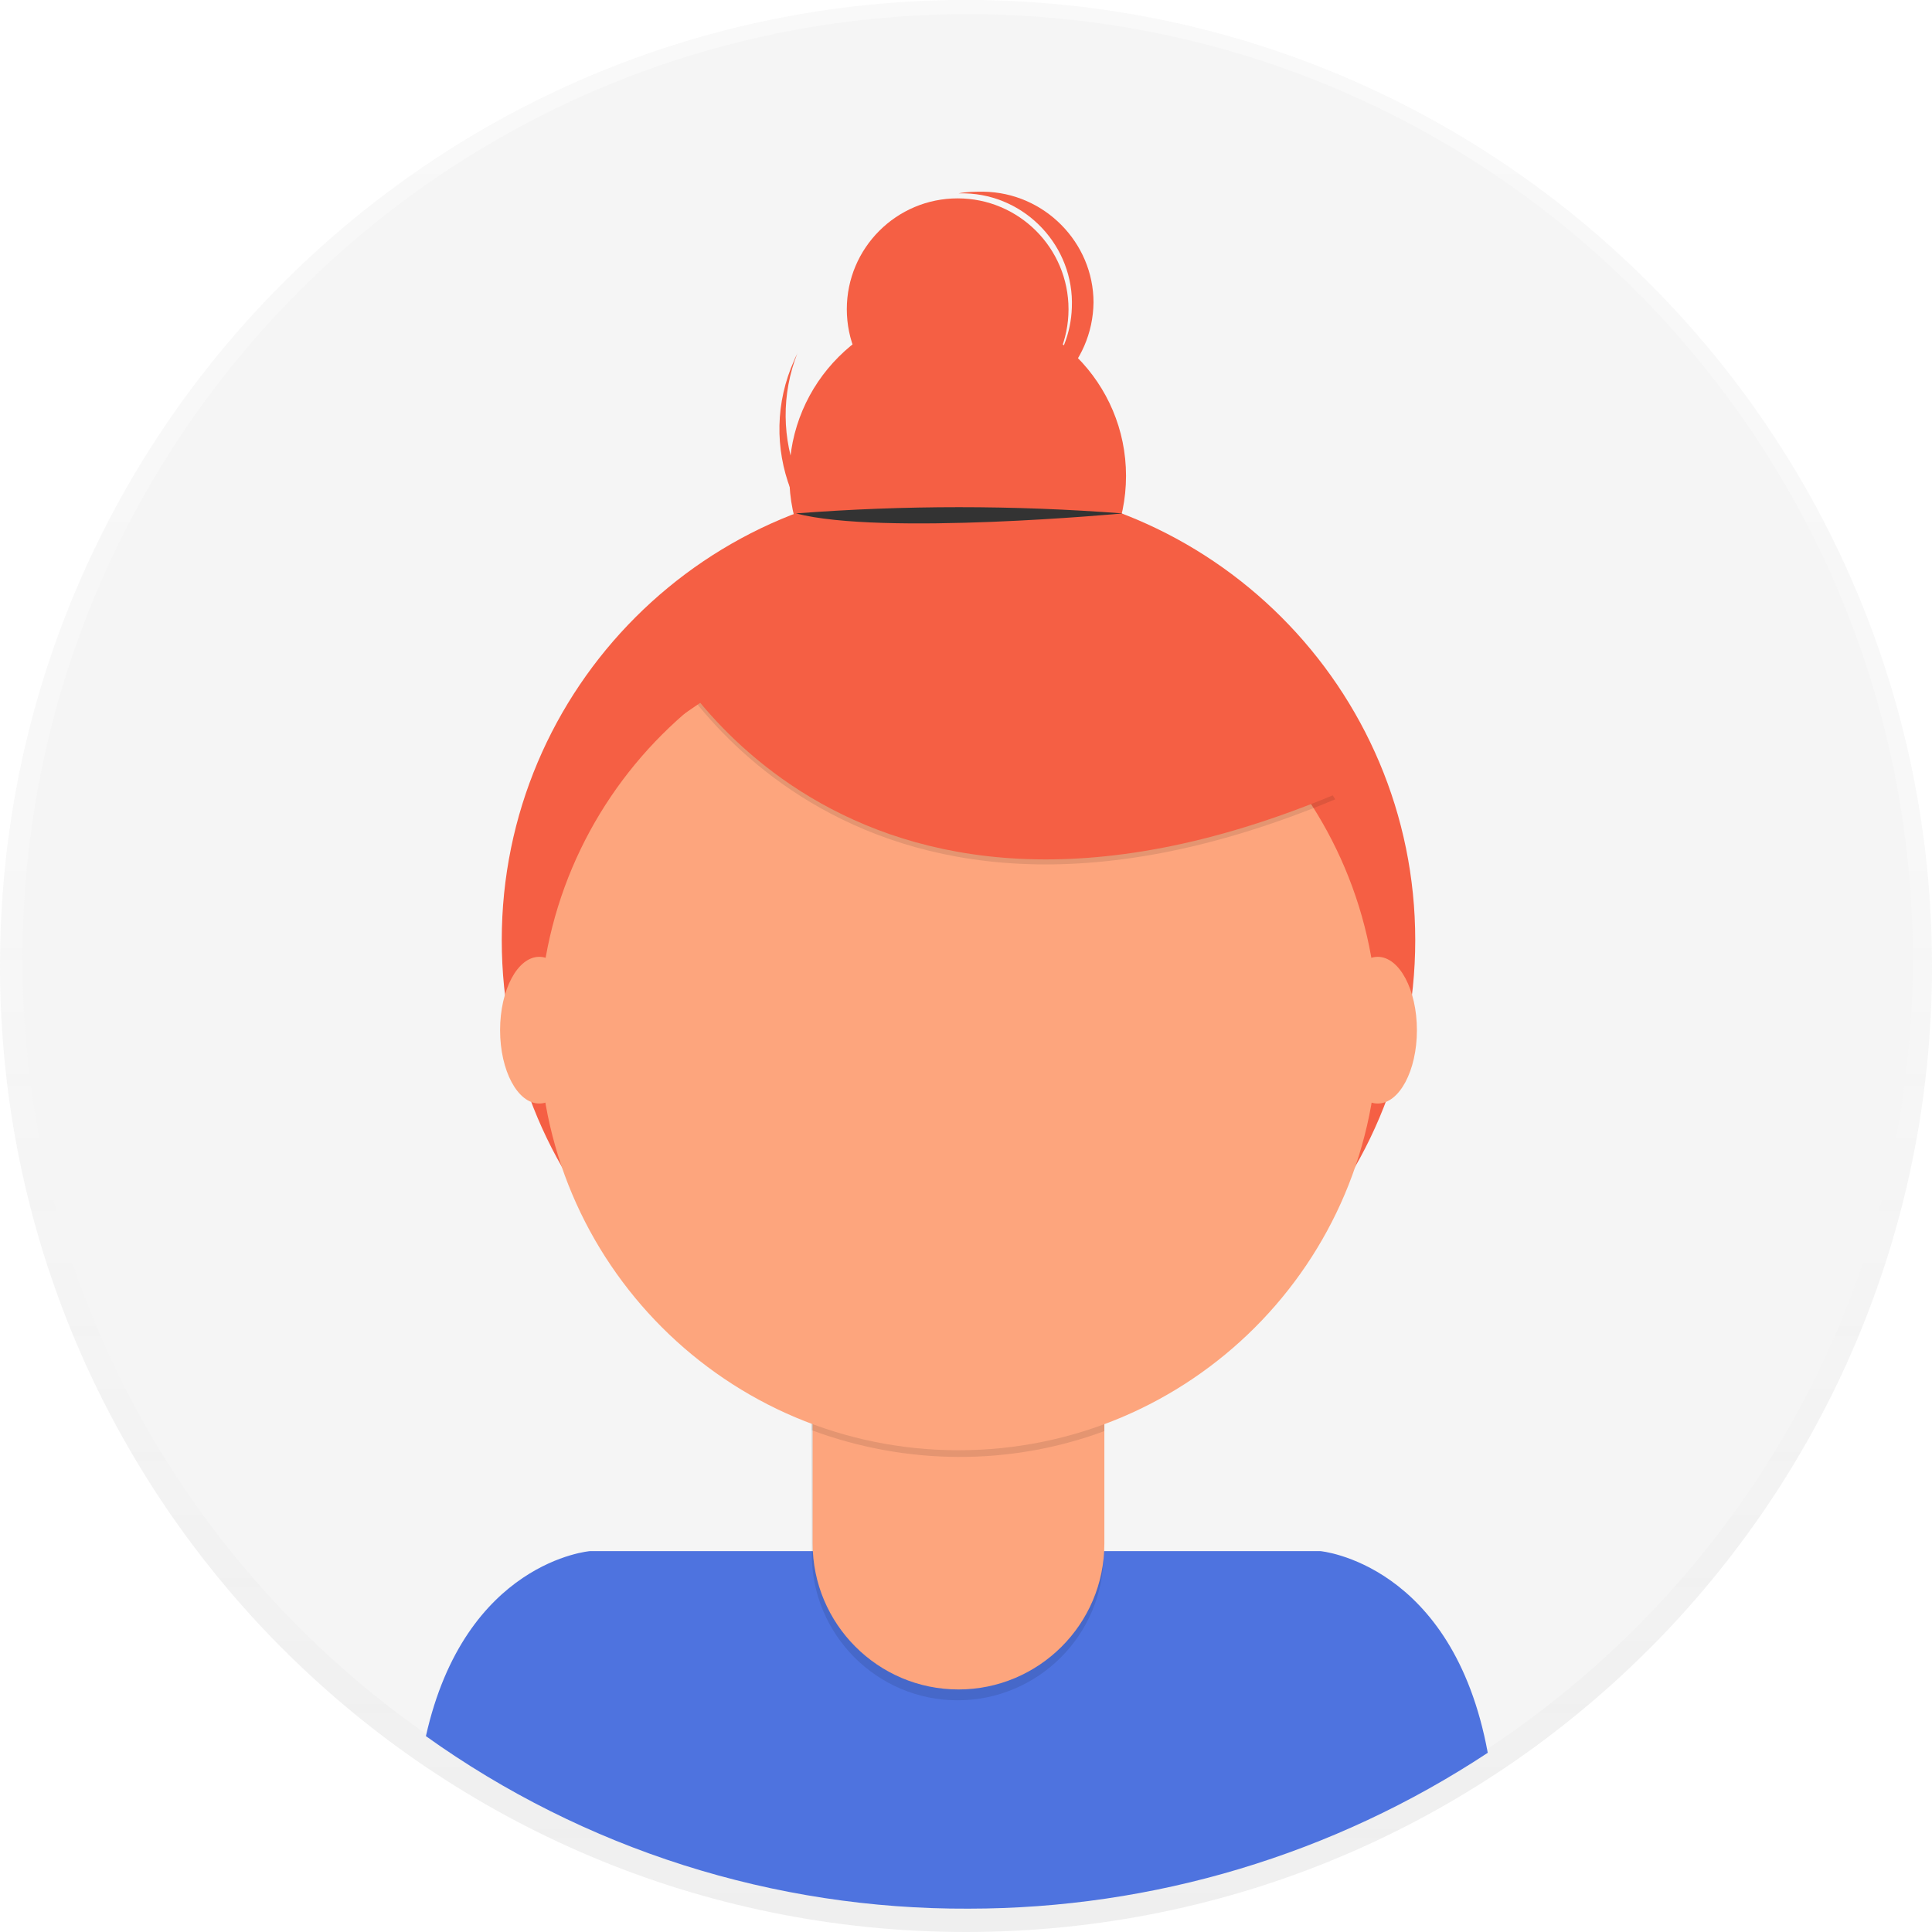
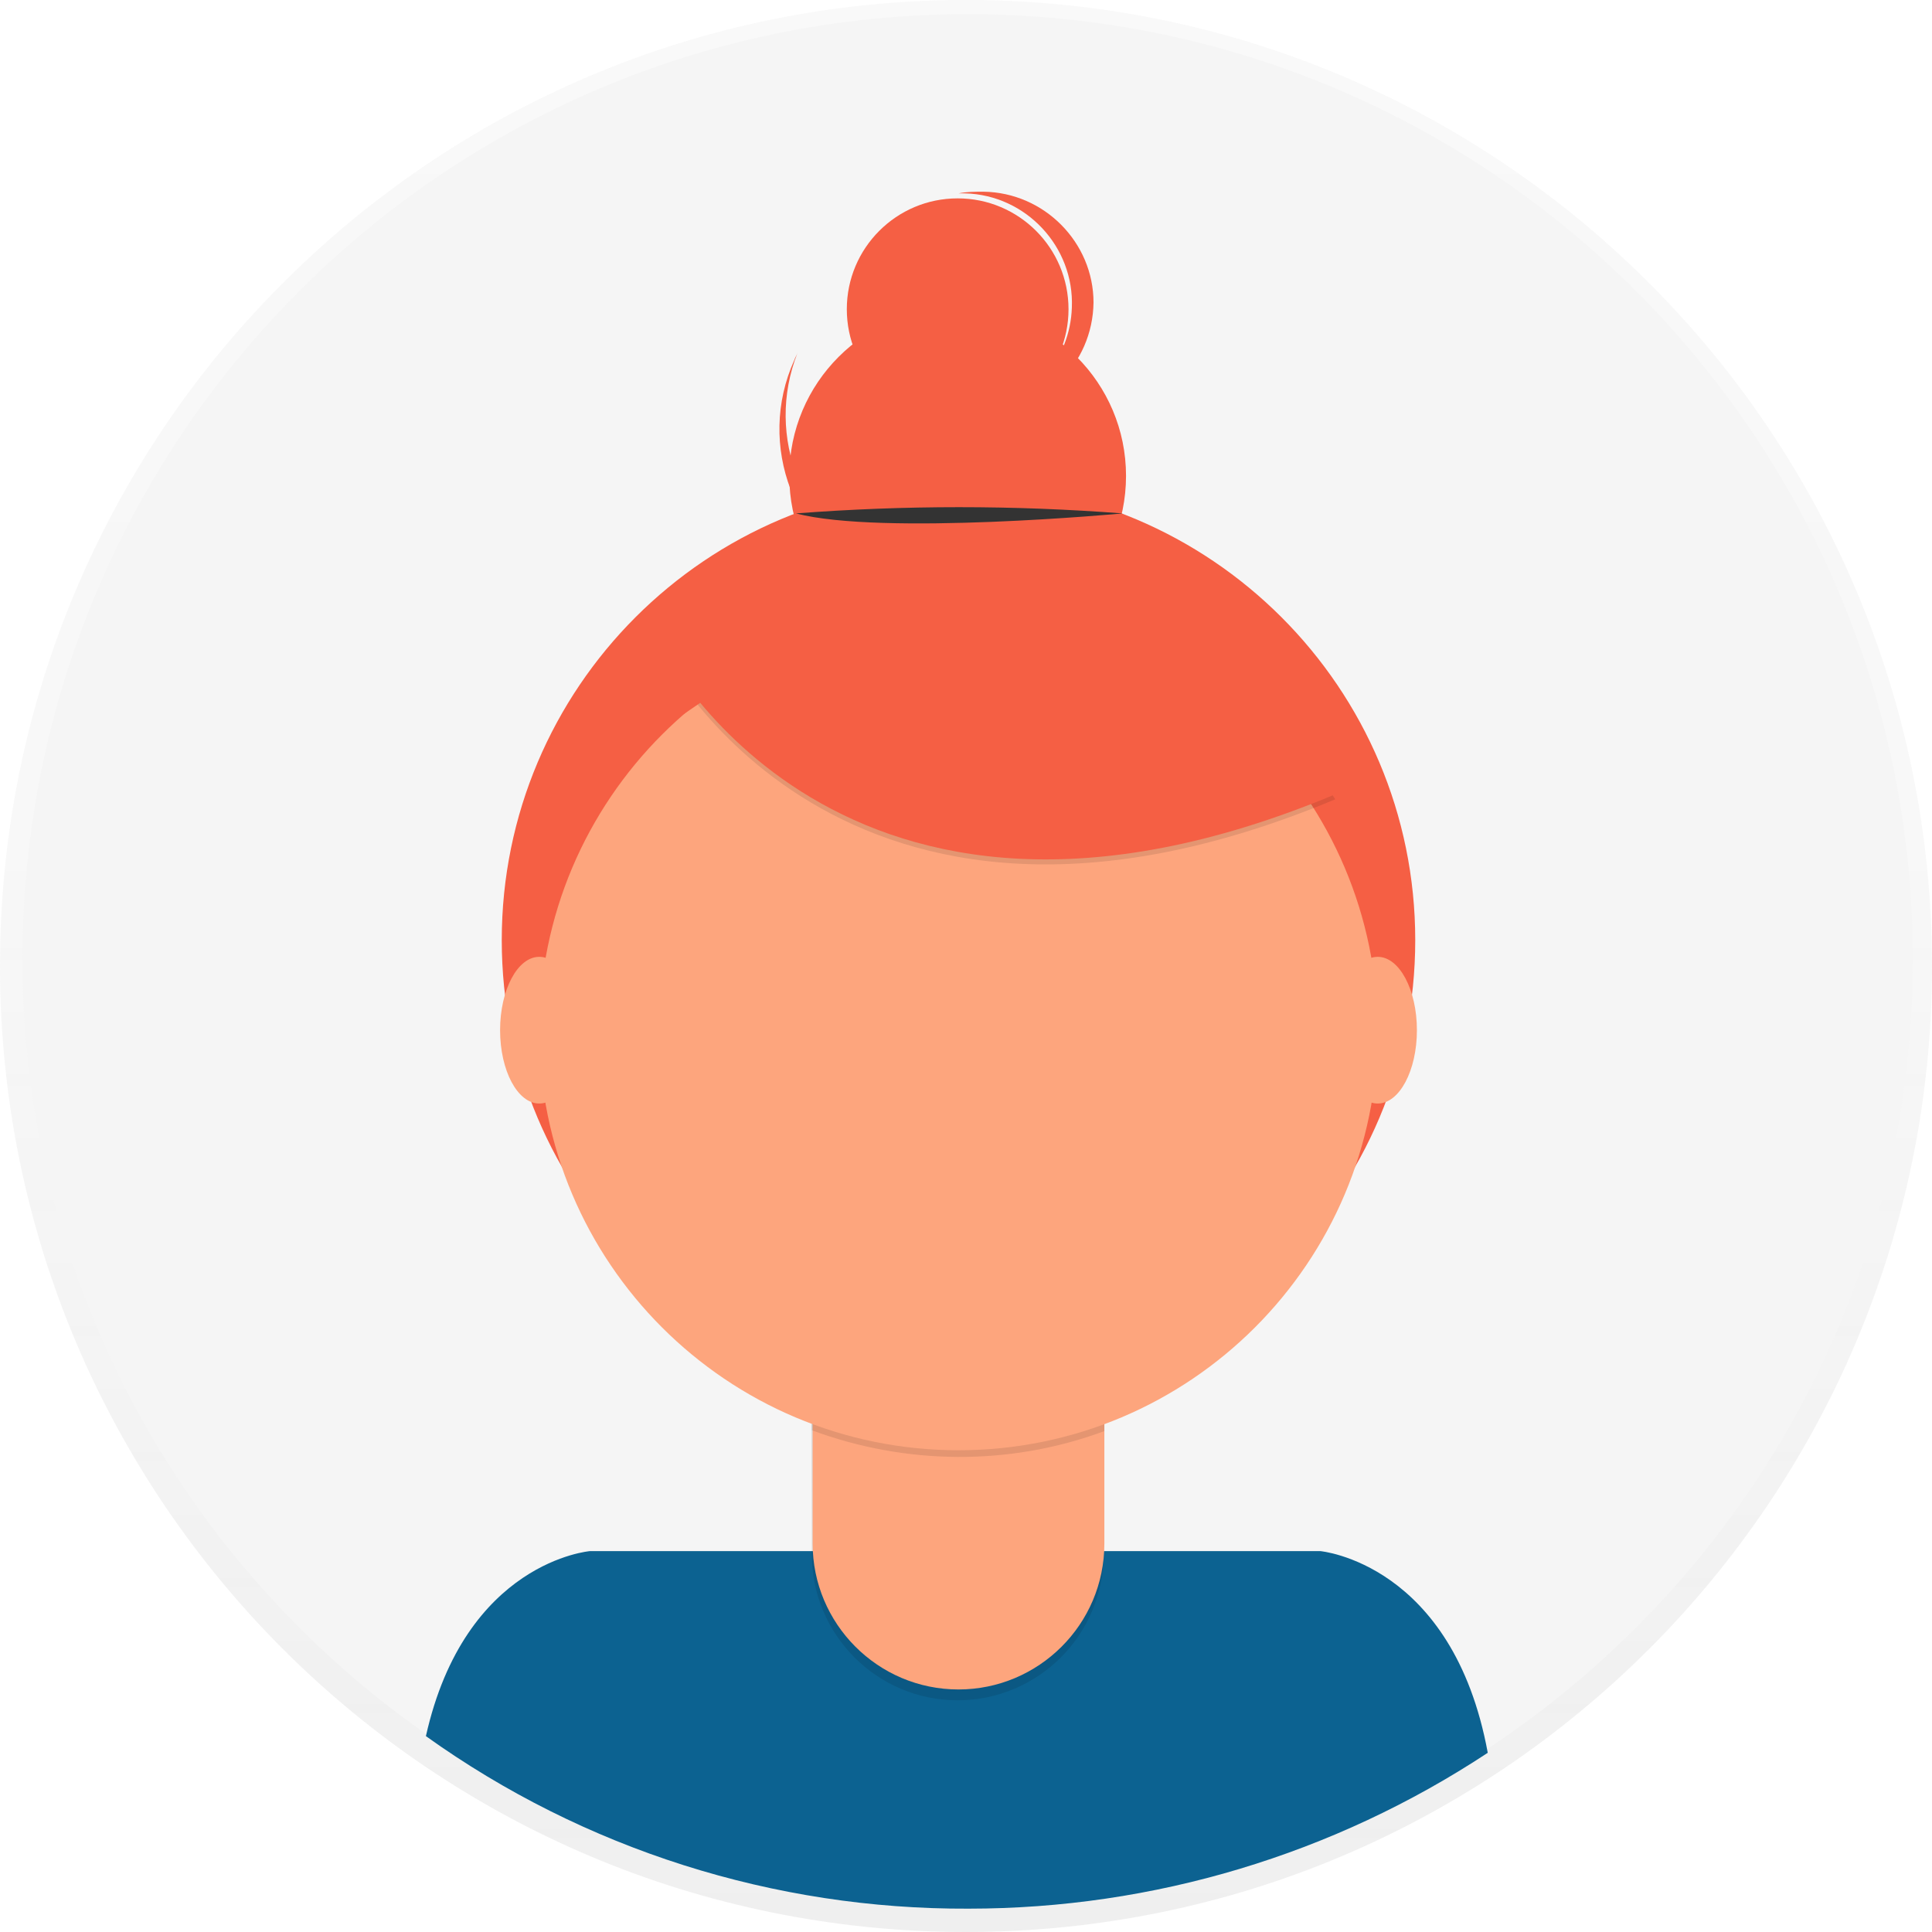
<svg xmlns="http://www.w3.org/2000/svg" version="1.1" id="_x38_8ce59e9-c4b8-4d1d-9d7a-ce0190159aa8" x="0px" y="0px" viewBox="0 0 231.8 231.8" style="enable-background:new 0 0 231.8 231.8;" xml:space="preserve">
  <style type="text/css">
	.st0{opacity:0.5;}
	.st1{fill:url(#SVGID_1_);}
	.st2{fill:#F5F5F5;}
- 	.st3{fill:#4E73DF;}
+ 	.st3{fill:#0C6291;}
	.st4{fill:#F55F44;}
	.st5{opacity:0.1;enable-background:new    ;}
	.st6{fill:#FDA57D;}
	.st7{fill:#333333;}
</style>
  <g class="st0">
    <linearGradient id="SVGID_1_" gradientUnits="userSpaceOnUse" x1="115.89" y1="9.36" x2="115.89" y2="241.14" gradientTransform="matrix(1 0 0 -1 0 241.14)">
      <stop offset="0" style="stop-color:#808080;stop-opacity:0.25" />
      <stop offset="0.54" style="stop-color:#808080;stop-opacity:0.12" />
      <stop offset="1" style="stop-color:#808080;stop-opacity:0.1" />
    </linearGradient>
    <circle class="st1" cx="115.9" cy="115.9" r="115.9" />
  </g>
  <circle class="st2" cx="116.1" cy="115.1" r="113.4" />
  <path class="st3" d="M116.2,229c22.2,0,43.8-6.5,62.3-18.7c-4.2-22.8-20.1-24.2-20.1-24.2H70.8c0,0-15,1.2-19.7,22.2  C70.1,221.9,92.9,229.1,116.2,229z" />
  <circle class="st4" cx="115" cy="112.8" r="54.8" />
  <path class="st5" d="M97.3,158.4h35.1l0,0v28.1c0,9.7-7.9,17.5-17.5,17.5l0,0l0,0c-9.7,0-17.5-7.9-17.5-17.5l0,0L97.3,158.4  L97.3,158.4z" />
  <path class="st6" d="M100.7,157.1h28.4c1.9,0,3.4,1.5,3.4,3.4l0,0v24.7c0,9.7-7.9,17.5-17.5,17.5l0,0l0,0c-9.7,0-17.5-7.9-17.5-17.5  l0,0v-24.7C97.4,158.6,98.8,157.1,100.7,157.1L100.7,157.1L100.7,157.1z" />
  <path class="st5" d="M97.4,171.6c11.3,4.2,23.8,4.3,35.1,0.1v-4.3H97.4V171.6z" />
  <circle class="st6" cx="115" cy="123.7" r="50.3" />
  <circle class="st4" cx="114.9" cy="57.1" r="20.2" />
  <circle class="st4" cx="114.9" cy="37.1" r="13.3" />
  <path class="st4" d="M106.2,68.2c-9.9-4.4-14.5-15.8-10.5-25.9c-0.1,0.3-0.3,0.6-0.4,0.9c-4.6,10.2,0,22.2,10.2,26.8  s22.2,0,26.8-10.2c0.1-0.3,0.2-0.6,0.4-0.9C127.6,68.5,116,72.6,106.2,68.2z" />
  <path class="st5" d="M79.2,77.9c0,0,21.2,43,81,18l-13.9-21.8l-24.7-8.9L79.2,77.9z" />
  <path class="st4" d="M79.2,77.3c0,0,21.2,43,81,18l-13.9-21.8l-24.7-8.9L79.2,77.3z" />
  <path class="st7" d="M95.5,61.6c13-1,26.1-1,39.2,0C134.7,61.6,105.8,64.3,95.5,61.6z" />
  <path class="st4" d="M118,23c-1,0-2,0-3,0.2h0.8c7.3,0.2,13.1,6.4,12.8,13.7c-0.2,6.2-4.7,11.5-10.8,12.6  c7.3,0.1,13.3-5.8,13.4-13.2C131.2,29.1,125.3,23.1,118,23L118,23z" />
  <ellipse class="st6" cx="64.7" cy="123.6" rx="4.7" ry="8.8" />
  <ellipse class="st6" cx="165.3" cy="123.6" rx="4.7" ry="8.8" />
  <polygon class="st4" points="76,78.6 85.8,73.5 88,81.6 82,85.7 " />
</svg>
